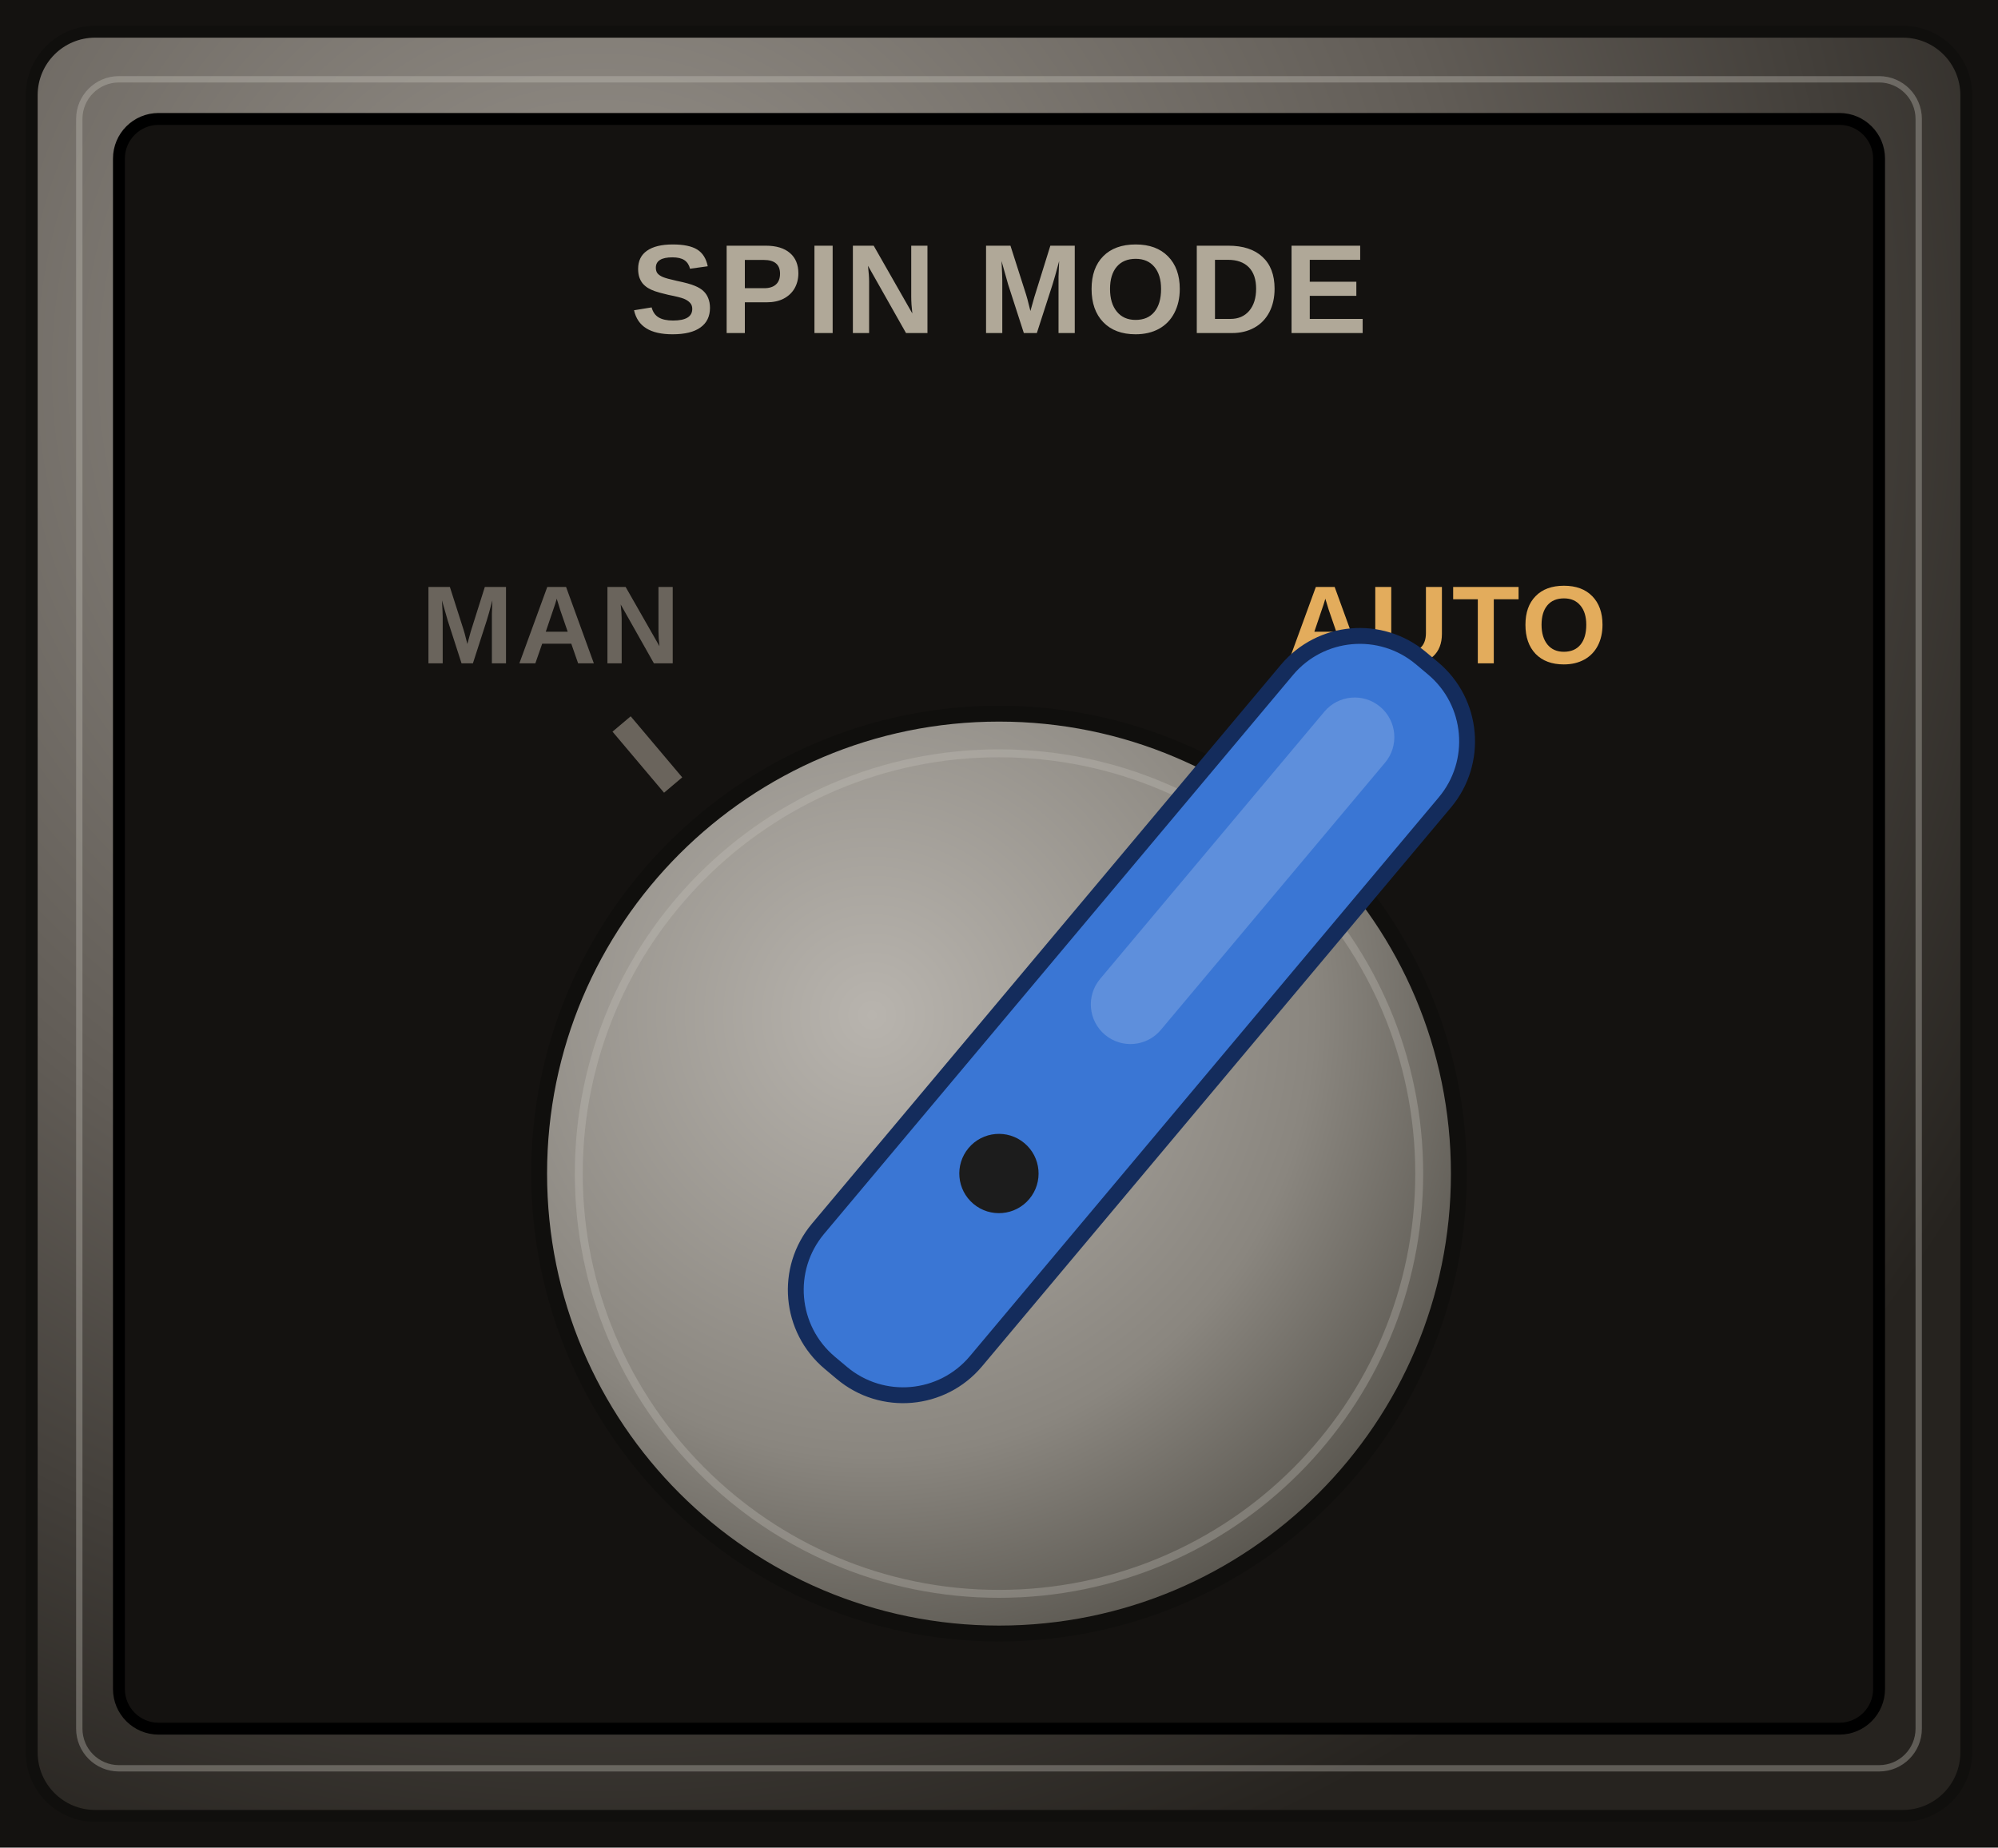
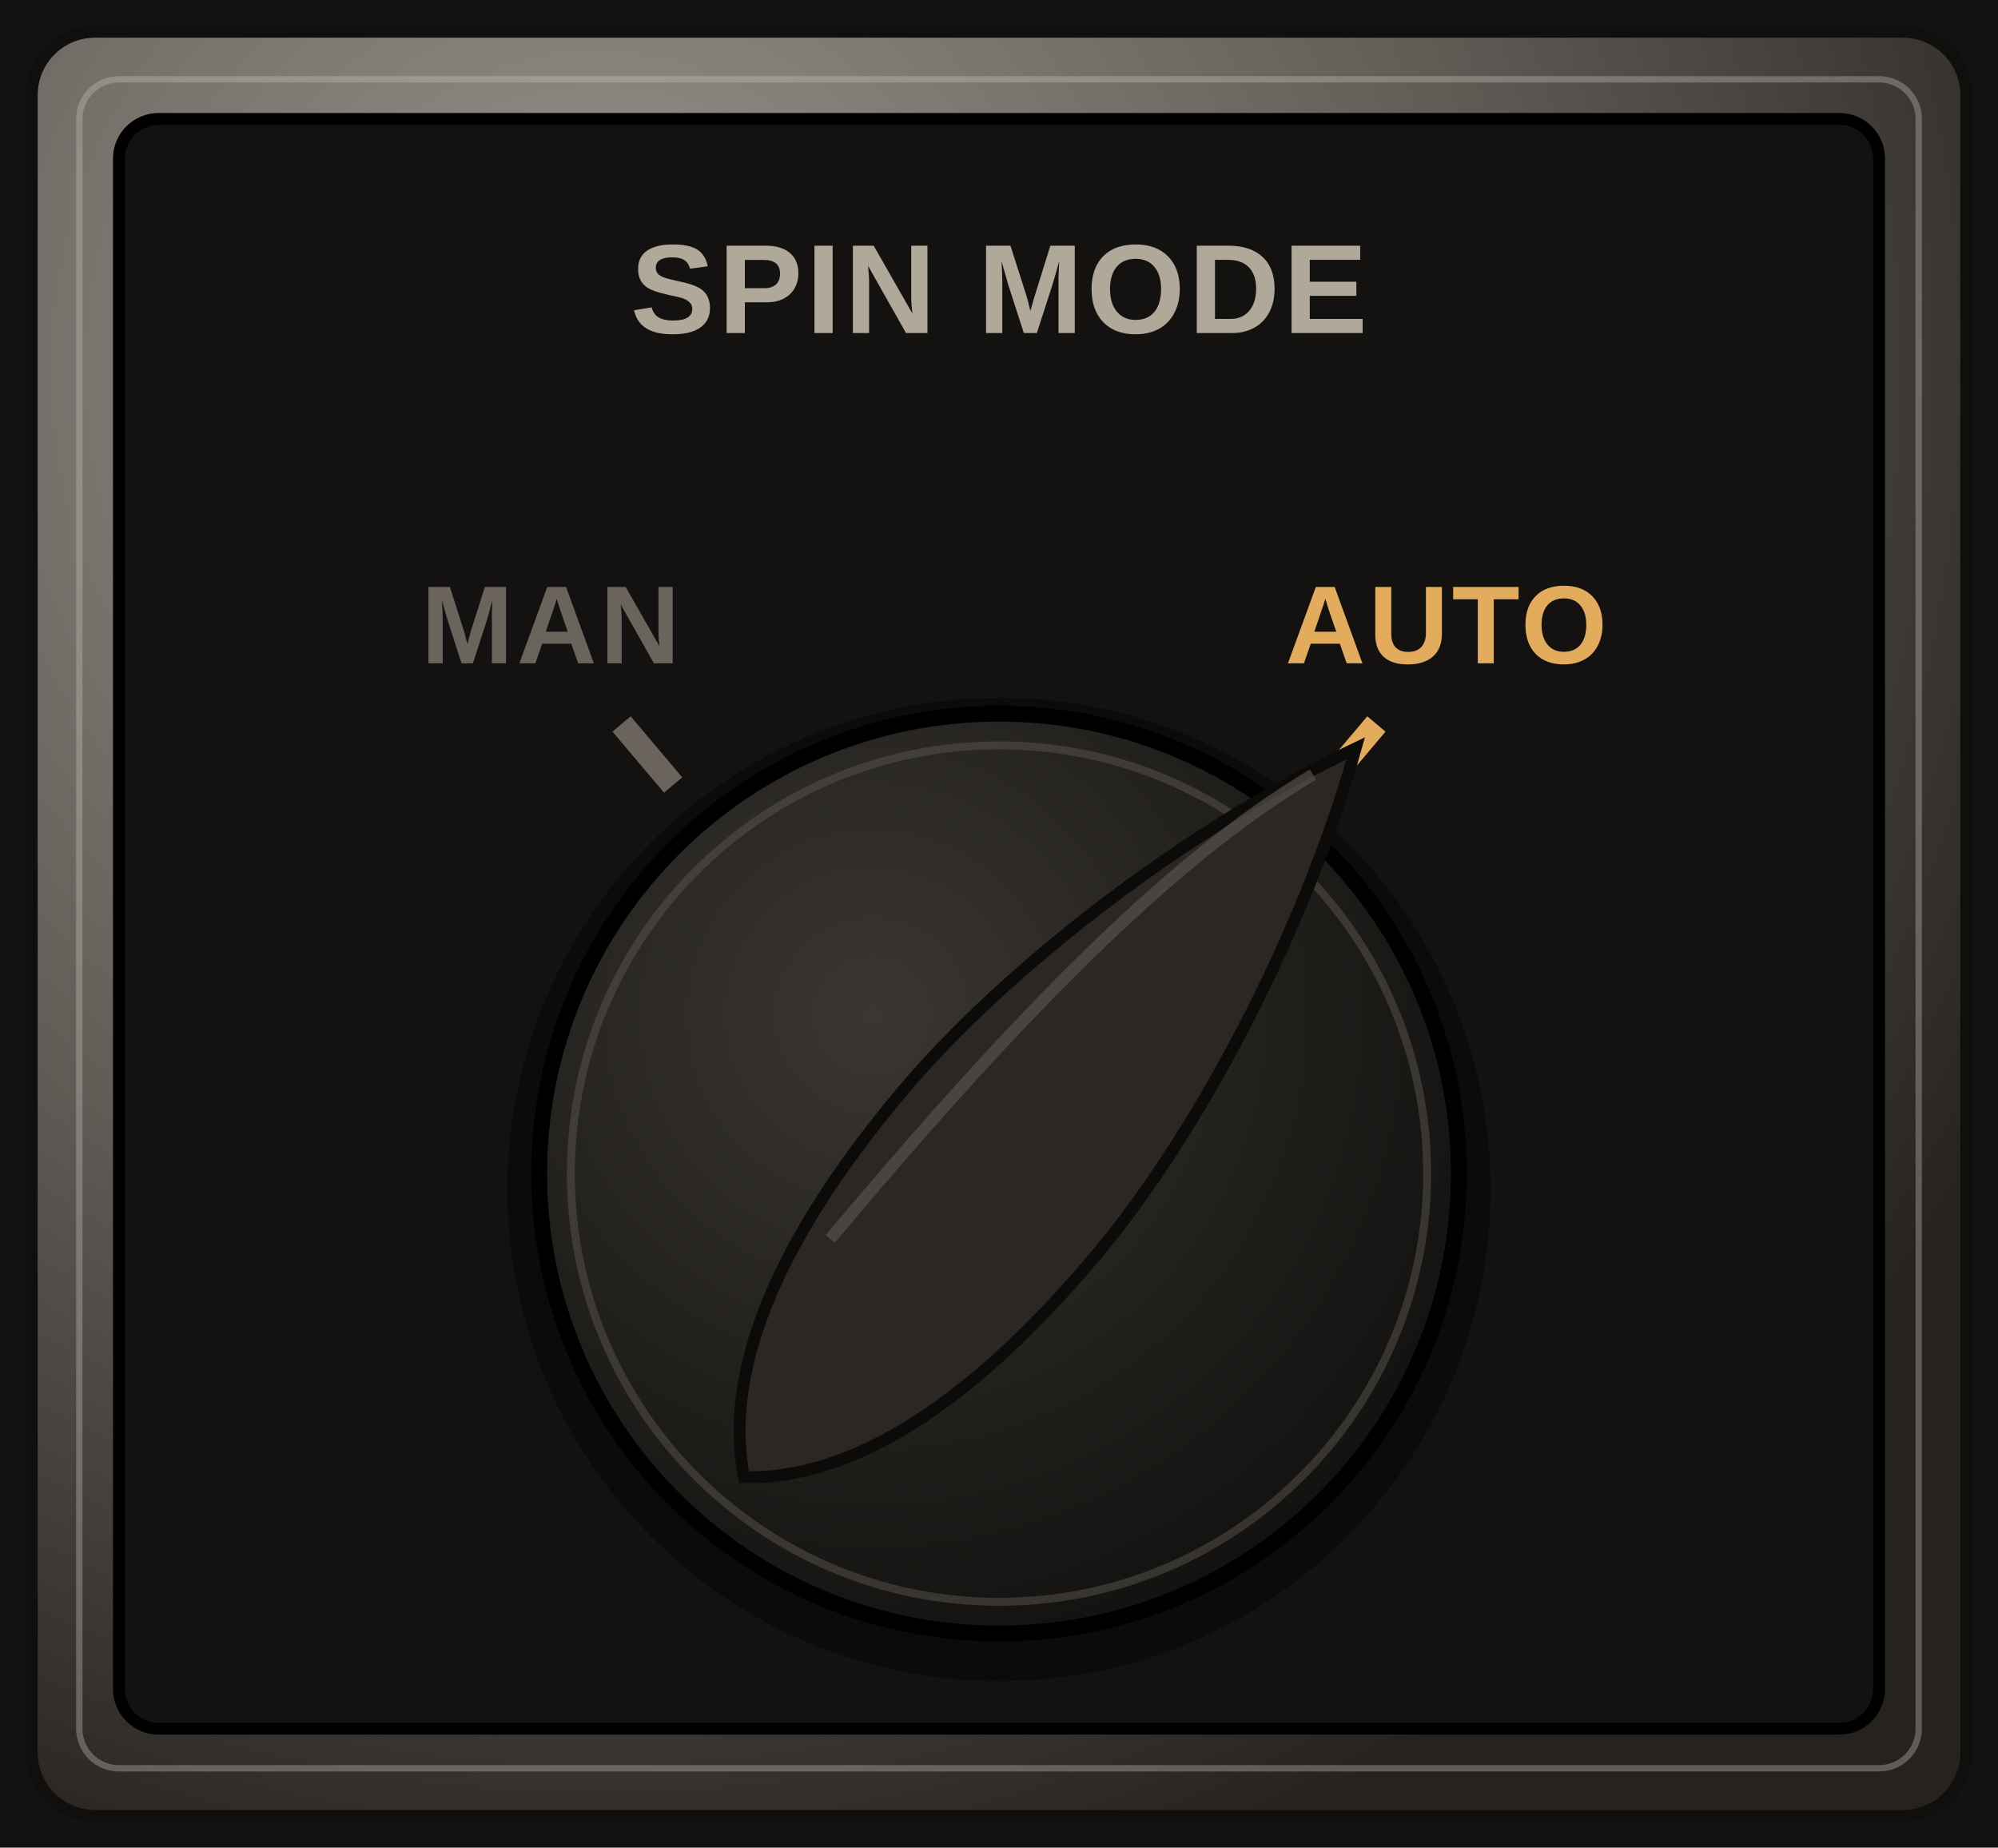
<svg xmlns="http://www.w3.org/2000/svg" width="252" height="233" viewBox="0 0 252 233">
  <rect x="0" y="0" width="252" height="233" fill="#141210" />
  <defs>
    <radialGradient id="bz" cx="75.6" cy="46.6" r="201.6" gradientUnits="userSpaceOnUse">
      <stop offset="0" stop-color="#9a958e" />
      <stop offset="0.55" stop-color="#615c56" />
      <stop offset="1" stop-color="#26231f" />
    </radialGradient>
    <radialGradient id="base" cx="110.0" cy="128.0" r="92.8" gradientUnits="userSpaceOnUse">
-       <stop offset="0" stop-color="#b8b4ae" />
-       <stop offset="0.6" stop-color="#8a867f" />
-       <stop offset="1" stop-color="#4a4740" />
+       <stop offset="0" stop-color="#3a3733" />
+       <stop offset="0.55" stop-color="#211f1c" />
+       <stop offset="1" stop-color="#0f0e0d" />
    </radialGradient>
  </defs>
  <rect x="4" y="4" width="244" height="225" rx="8" fill="url(#bz)" stroke="#100f0d" stroke-width="1.5" />
  <rect x="10" y="10" width="232" height="213" rx="5" fill="none" stroke="#c9c5be" stroke-width="0.8" opacity="0.35" />
  <rect x="15" y="15" width="222" height="203" rx="5" fill="#141210" stroke="#000000" stroke-width="1.5" />
  <text x="79.5" y="42" font-size="16" font-weight="700" letter-spacing="0.4" fill="#b0a898" font-family="Arial, sans-serif">SPIN MODE</text>
  <line x1="84.9" y1="99.0" x2="78.4" y2="91.3" stroke="#6a645c" stroke-width="3" />
  <text x="53.1" y="83.652" font-size="14" font-weight="700" letter-spacing="0.4" fill="#6a645c" font-family="Arial, sans-serif">MAN</text>
  <line x1="167.1" y1="99.0" x2="173.6" y2="91.3" stroke="#e3ac5c" stroke-width="3" />
  <text x="162.1" y="83.652" font-size="14" font-weight="700" letter-spacing="0.4" fill="#e3ac5c" font-family="Arial, sans-serif">AUTO</text>
-   <circle cx="126.0" cy="148.0" r="58.0" fill="url(#base)" stroke="#100f0d" stroke-width="2" />
-   <circle cx="126.0" cy="148.0" r="53.0" fill="none" stroke="#c9c5be" stroke-width="1" opacity="0.3" />
+   <circle cx="126.0" cy="150.0" r="62.0" fill="#000000" opacity="0.4" />
+   <circle cx="126.0" cy="148.0" r="58.0" fill="url(#base)" stroke="#000000" stroke-width="2" />
+   <circle cx="126.0" cy="148.0" r="54.0" fill="none" stroke="#5a554e" stroke-width="1" opacity="0.5" />
  <g transform="matrix(0.766 0.6428 -0.6428 0.766 124.61 -46.37)">
-     <rect x="113.0" y="64.0" width="26" height="116" rx="12" fill="#3a76d4" stroke="#142c5c" stroke-width="2" />
-     <rect x="120.0" y="72.0" width="10" height="54" rx="5" fill="#ffffff" opacity="0.18" />
-     <circle cx="126.0" cy="148.0" r="5" fill="#1c1c1c" />
+     <path d="M126.0,78.0 C 136.0,100.0 142.0,128.0 142.0,148.0 C 142.0,174.0 136.0,190.0 126.0,198.0 C 116.0,190.0 110.0,174.0 110.0,148.0 C 110.0,128.0 116.0,100.0 126.0,78.0 Z" fill="#2a2724" stroke="#0c0b0a" stroke-width="1.5" />
+     <path d="M124.0,84.0 C 117.0,104.0 115.0,132.0 115.0,168.0" fill="none" stroke="#55504a" stroke-width="1.5" opacity="0.7" />
  </g>
</svg>
